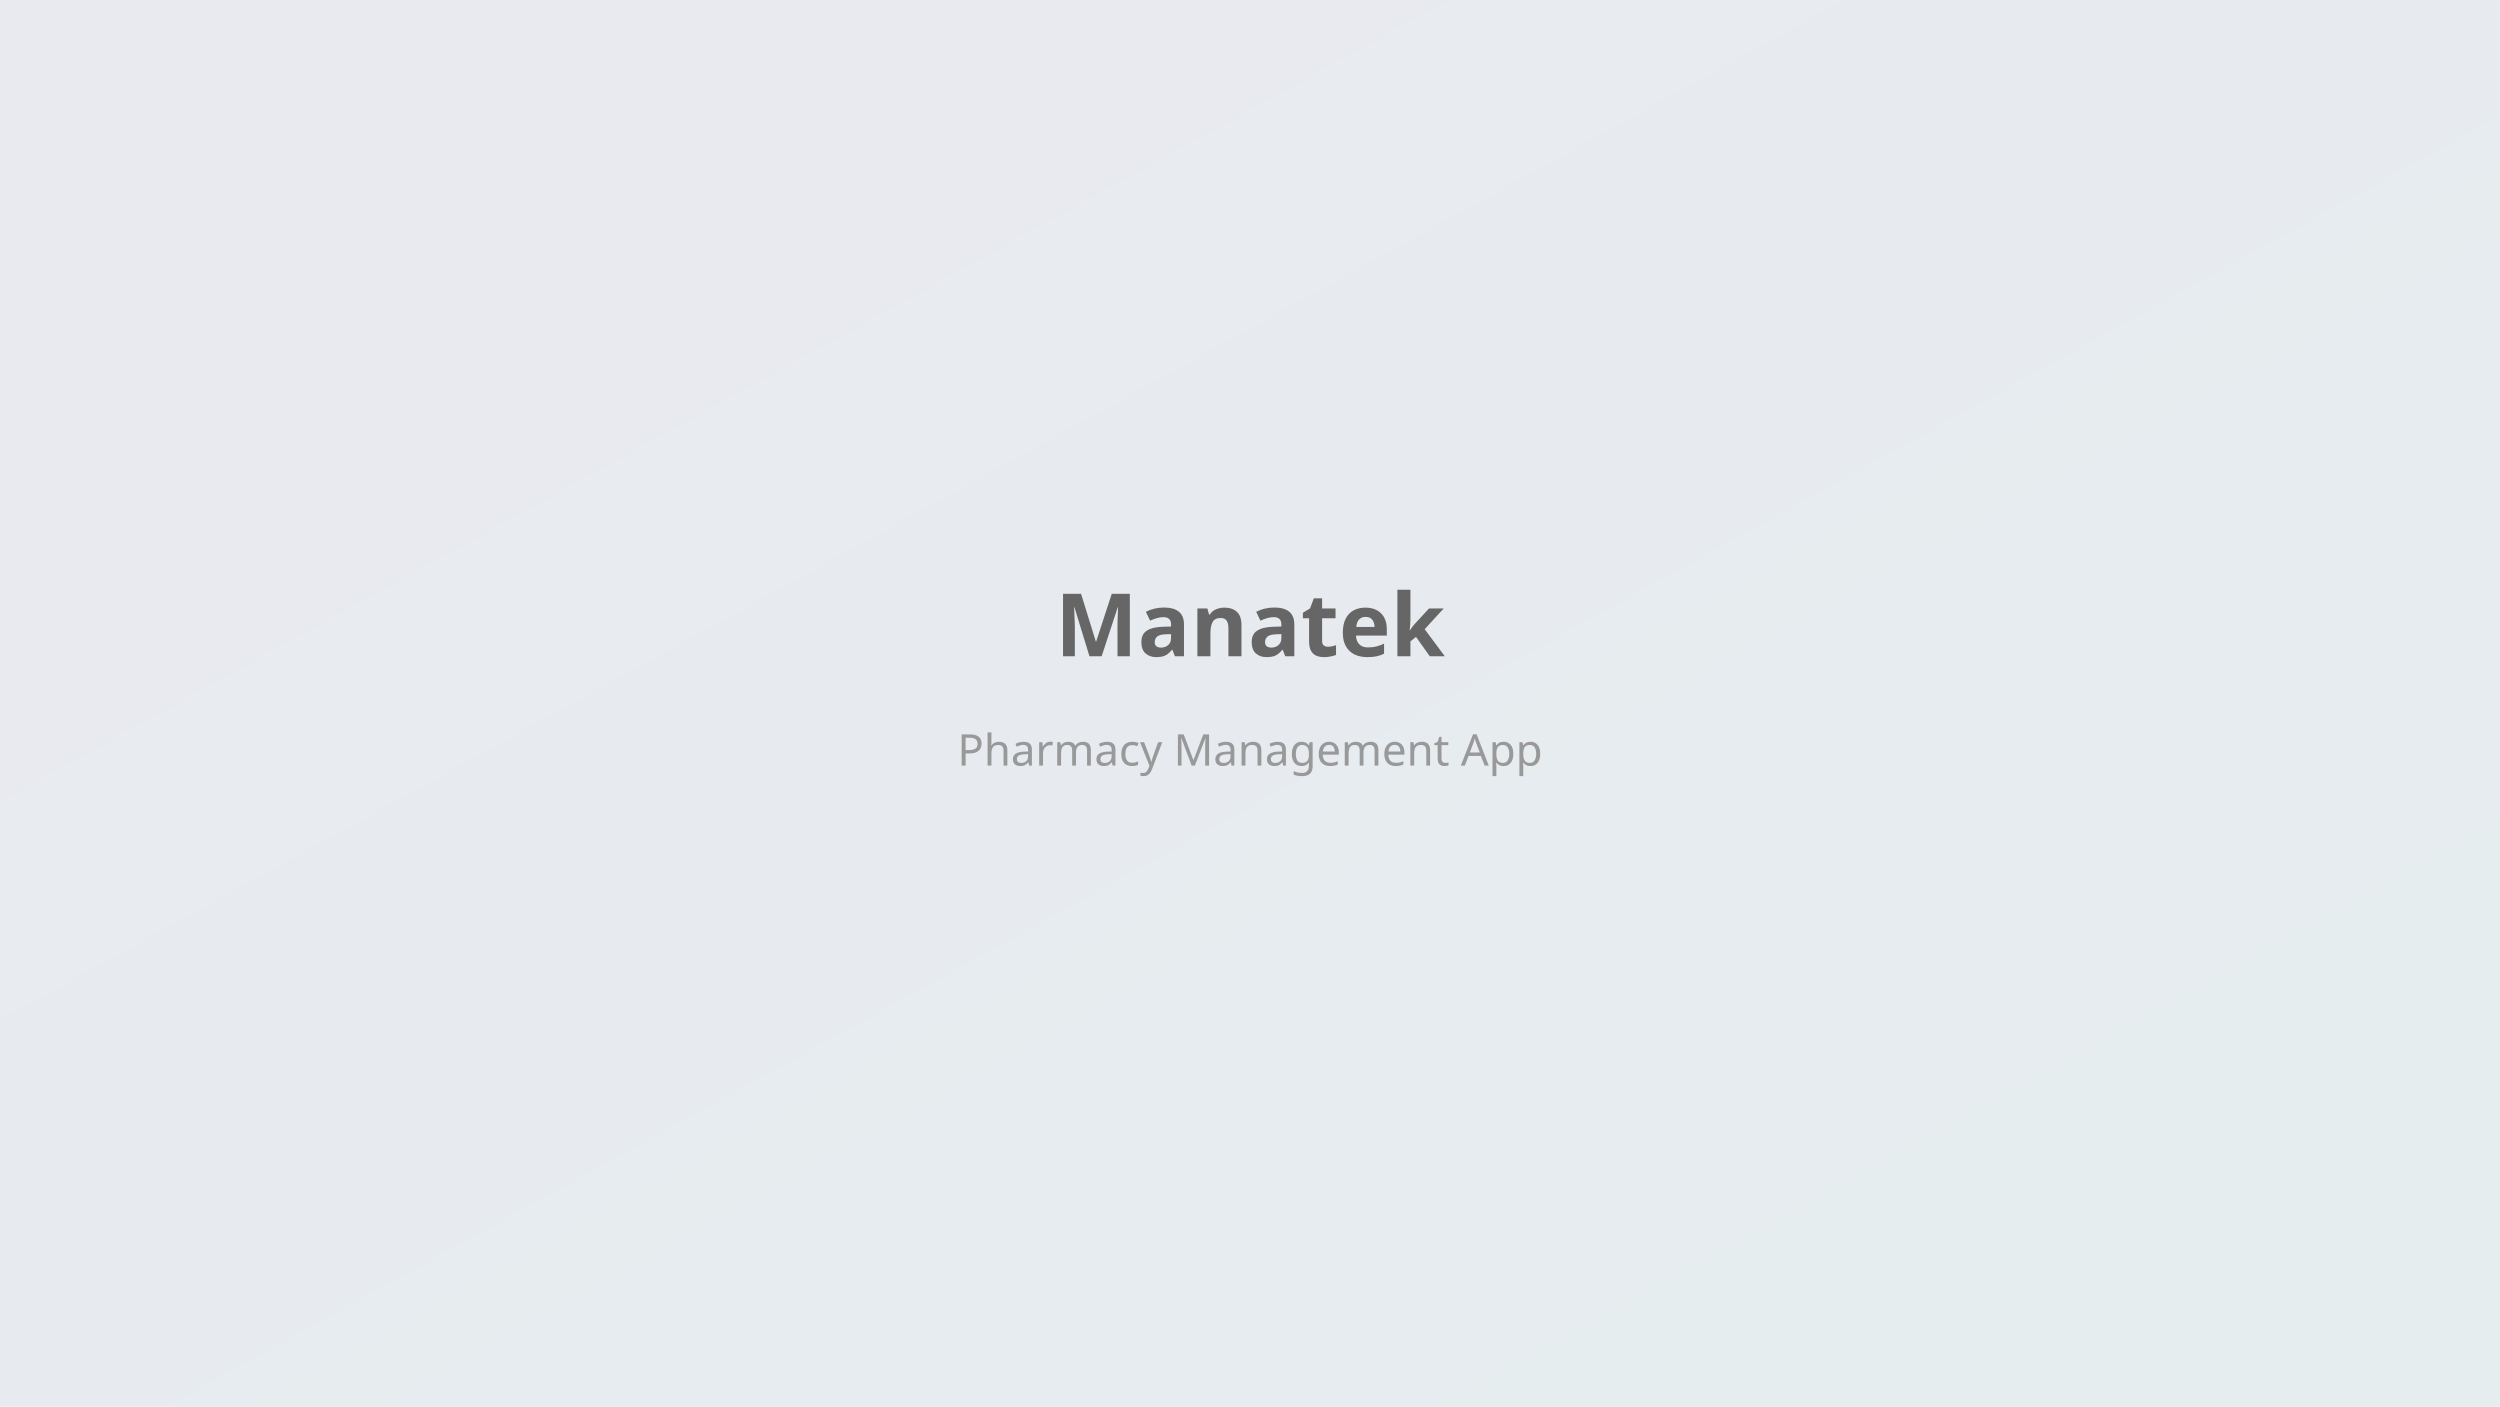
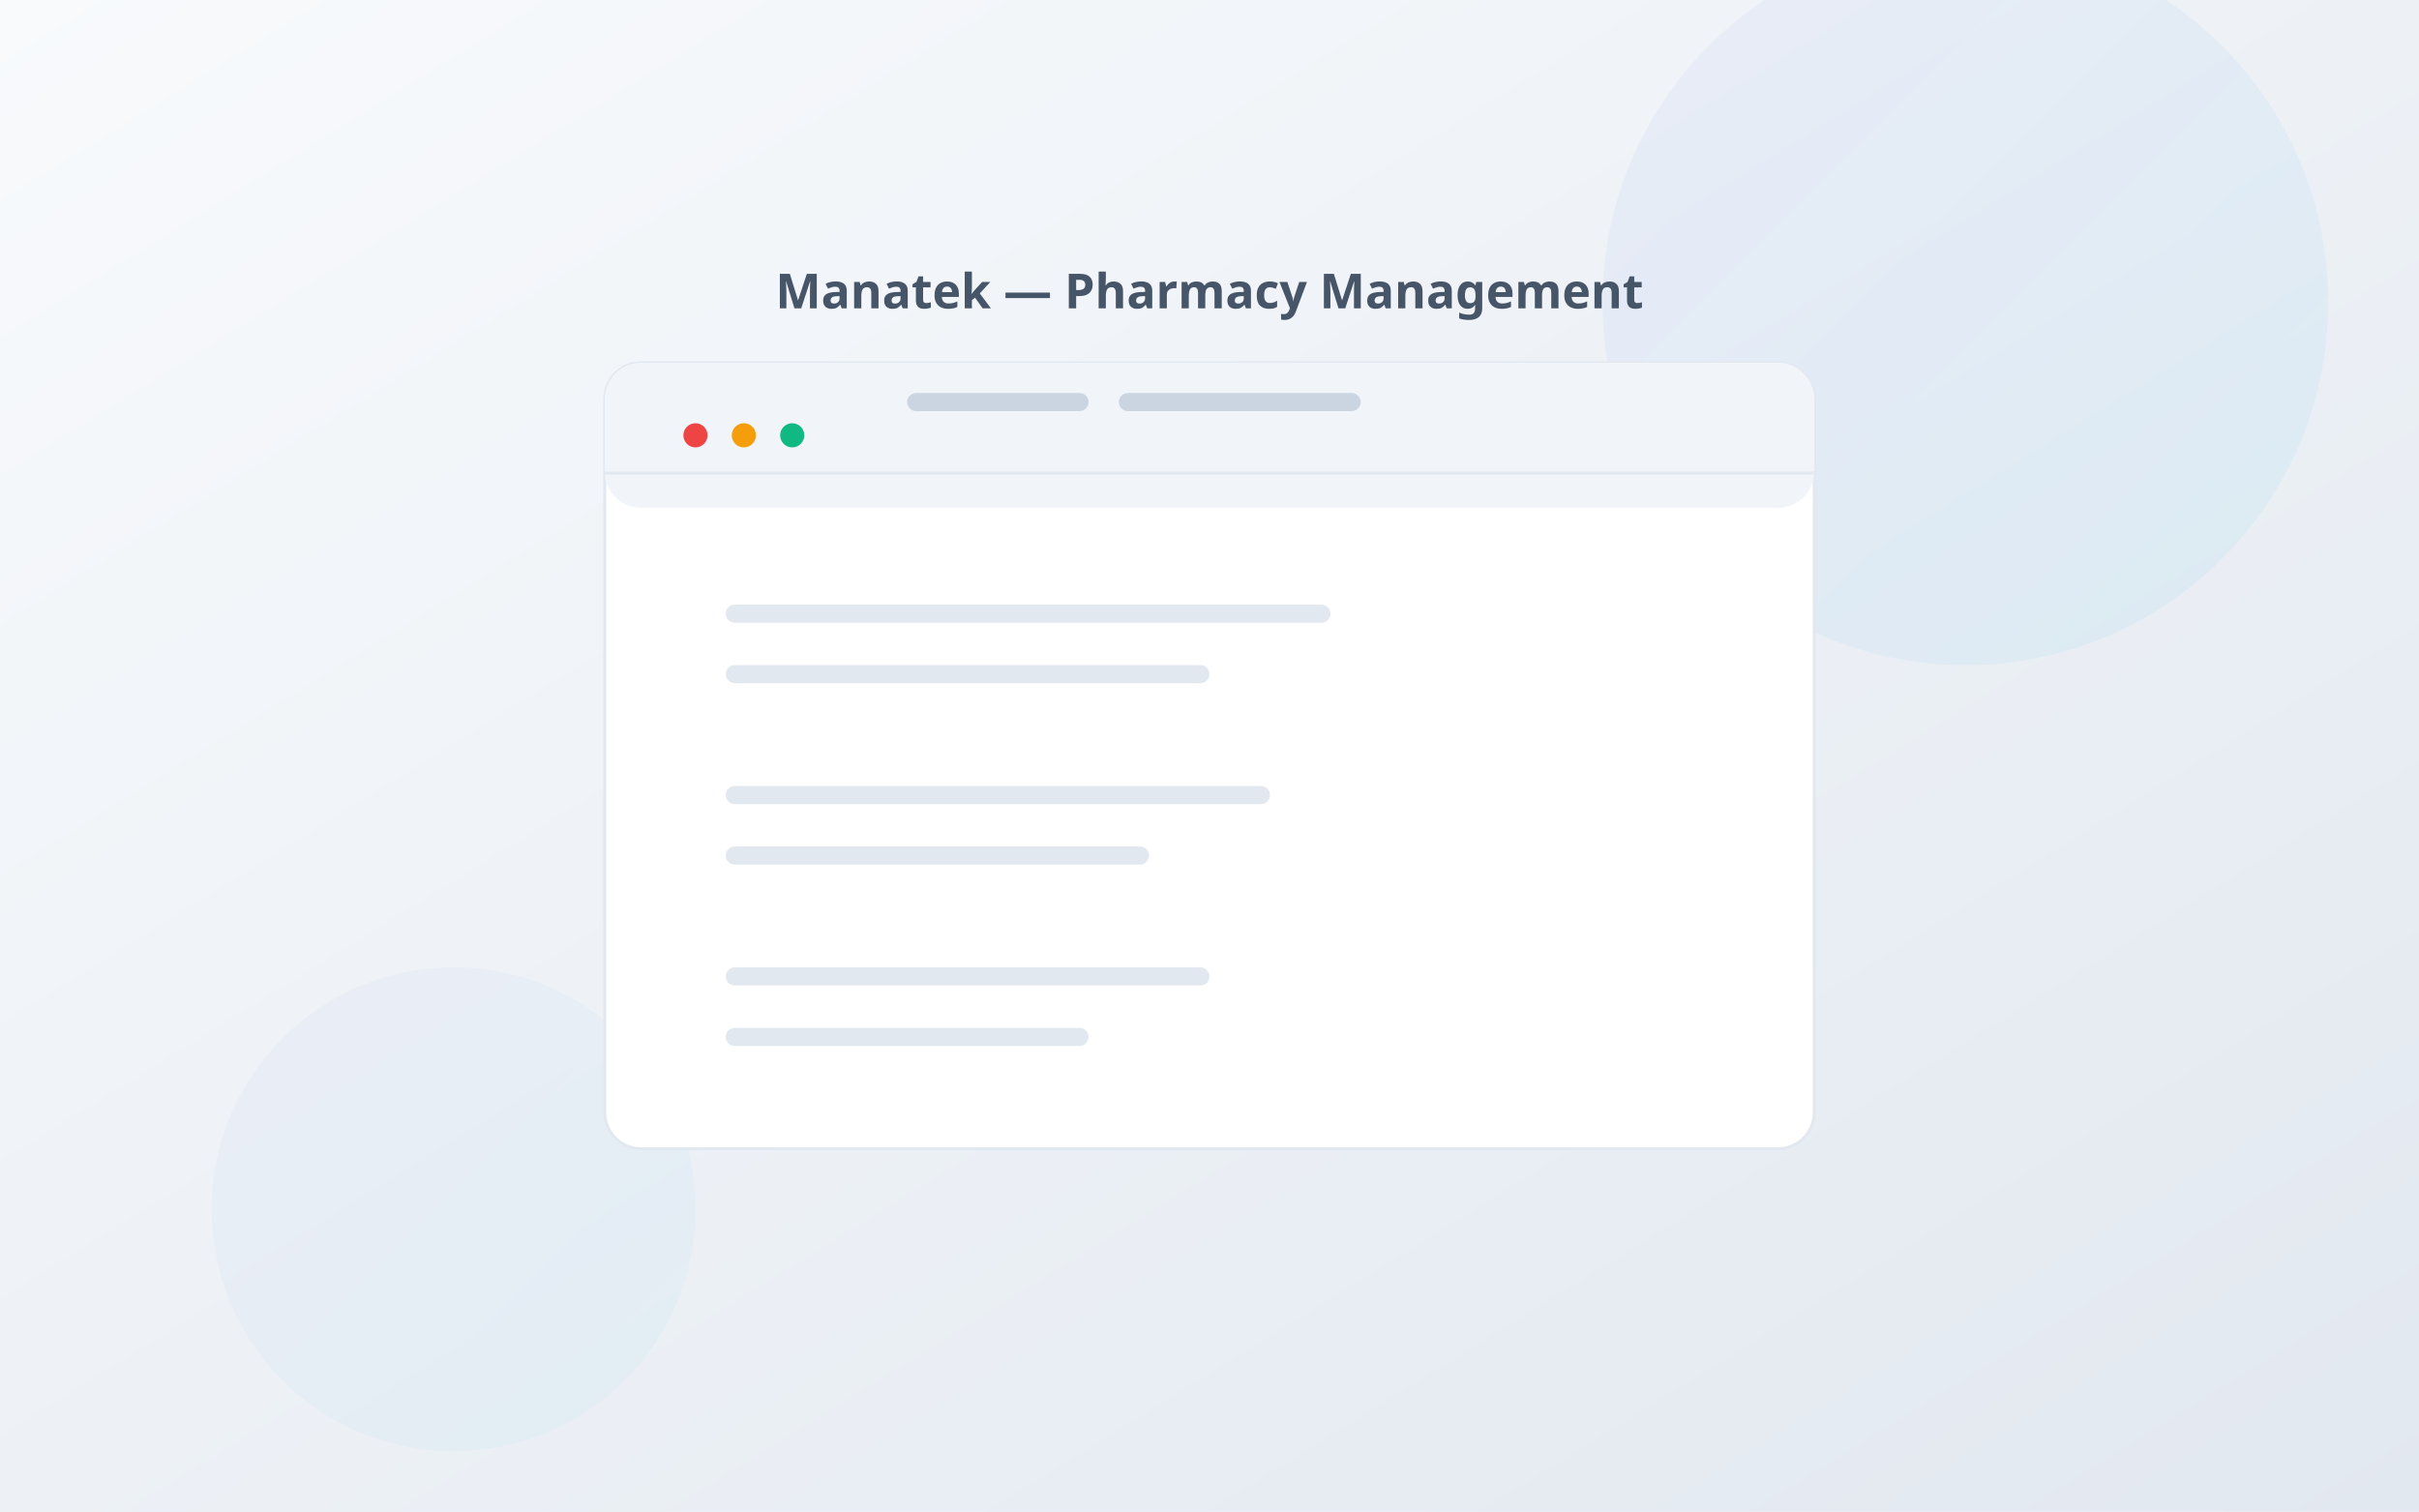
- <svg xmlns="http://www.w3.org/2000/svg" width="800" height="450" viewBox="0 0 800 450">
-   <rect width="800" height="450" fill="#f0f0f0" />
-   <rect width="800" height="450" fill="url(#g)" opacity="0.5" />
+ <svg xmlns="http://www.w3.org/2000/svg" width="800" height="500" viewBox="0 0 800 500">
  <defs>
-     <linearGradient id="g" x1="0" y1="0" x2="1" y2="1">
-       <stop offset="0%" stop-color="#6366f1" stop-opacity="0.1" />
-       <stop offset="100%" stop-color="#06b6d4" stop-opacity="0.1" />
+     <linearGradient id="bg" x1="0" y1="0" x2="1" y2="1">
+       <stop offset="0%" stop-color="#f8fafc" />
+       <stop offset="100%" stop-color="#e2e8f0" />
+     </linearGradient>
+     <linearGradient id="accent" x1="0" y1="0" x2="1" y2="1">
+       <stop offset="0%" stop-color="#6366f1" />
+       <stop offset="100%" stop-color="#06b6d4" />
    </linearGradient>
  </defs>
-   <text x="400" y="210" text-anchor="middle" font-family="system-ui,sans-serif" font-size="28" font-weight="600" fill="#666">Manatek</text>
-   <text x="400" y="245" text-anchor="middle" font-family="system-ui,sans-serif" font-size="14" fill="#999">Pharmacy Management App</text>
+   <rect width="800" height="500" fill="url(#bg)" />
+   <circle cx="650" cy="100" r="120" fill="url(#accent)" opacity="0.06" />
+   <circle cx="150" cy="400" r="80" fill="url(#accent)" opacity="0.04" />
+   <rect x="200" y="120" width="400" height="260" rx="12" fill="white" stroke="#e2e8f0" stroke-width="1" />
+   <rect x="200" y="120" width="400" height="48" rx="12" fill="#f1f5f9" />
+   <rect x="200" y="156" width="400" height="1" fill="#e2e8f0" />
+   <circle cx="230" cy="144" r="4" fill="#ef4444" />
+   <circle cx="246" cy="144" r="4" fill="#f59e0b" />
+   <circle cx="262" cy="144" r="4" fill="#10b981" />
+   <rect x="300" y="130" width="60" height="6" rx="3" fill="#cbd5e1" />
+   <rect x="370" y="130" width="80" height="6" rx="3" fill="#cbd5e1" />
+   <rect x="240" y="200" width="200" height="6" rx="3" fill="#e2e8f0" />
+   <rect x="240" y="220" width="160" height="6" rx="3" fill="#e2e8f0" />
+   <rect x="240" y="260" width="180" height="6" rx="3" fill="#e2e8f0" />
+   <rect x="240" y="280" width="140" height="6" rx="3" fill="#e2e8f0" />
+   <rect x="240" y="320" width="160" height="6" rx="3" fill="#e2e8f0" />
+   <rect x="240" y="340" width="120" height="6" rx="3" fill="#e2e8f0" />
+   <text x="400" y="102" text-anchor="middle" font-family="system-ui,sans-serif" font-size="16" font-weight="600" fill="#475569">Manatek — Pharmacy Management</text>
</svg>
